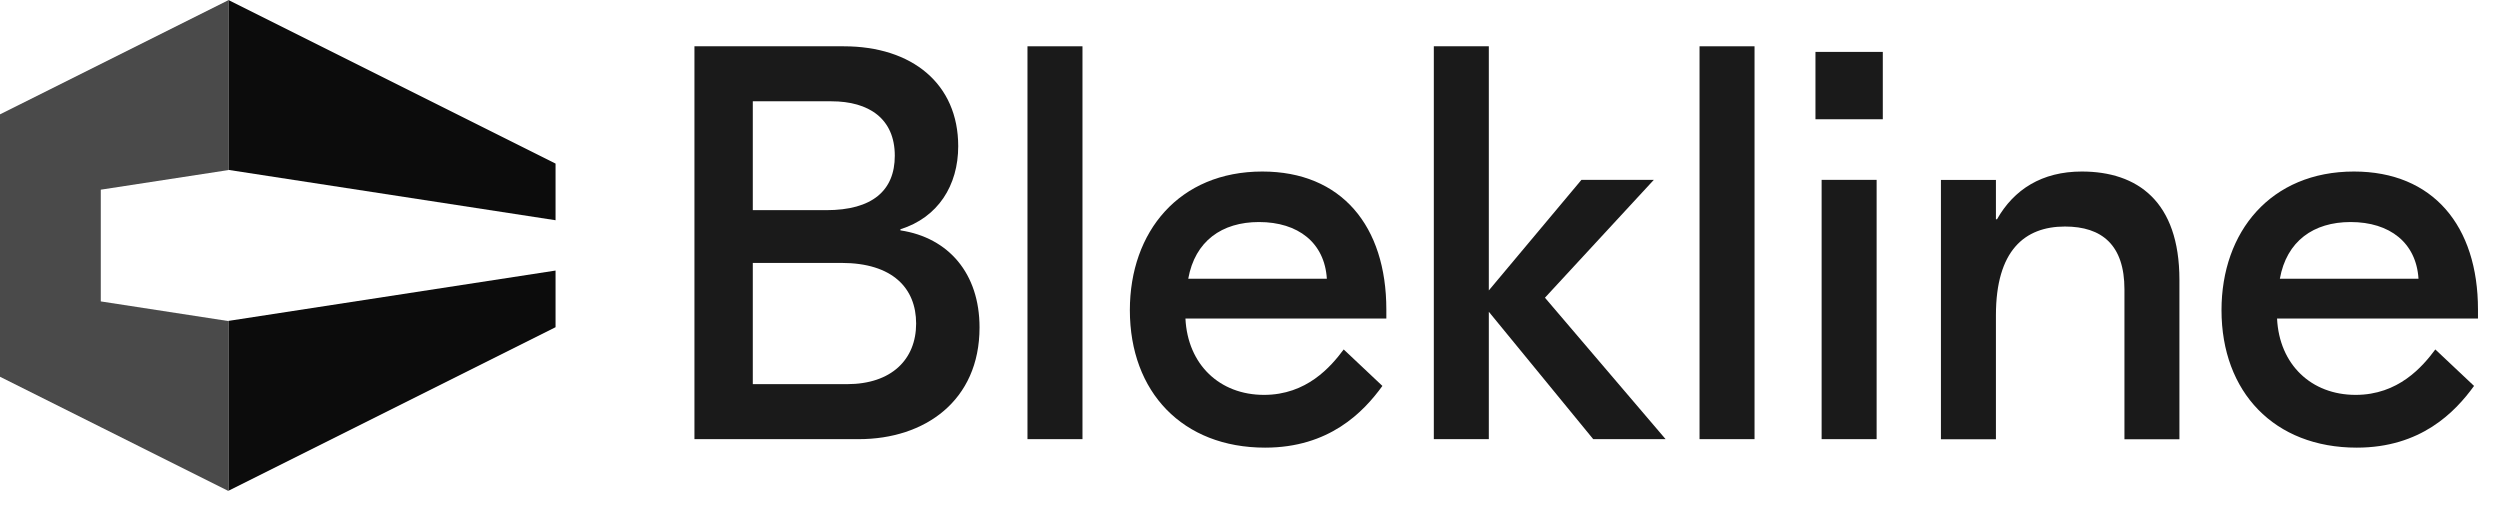
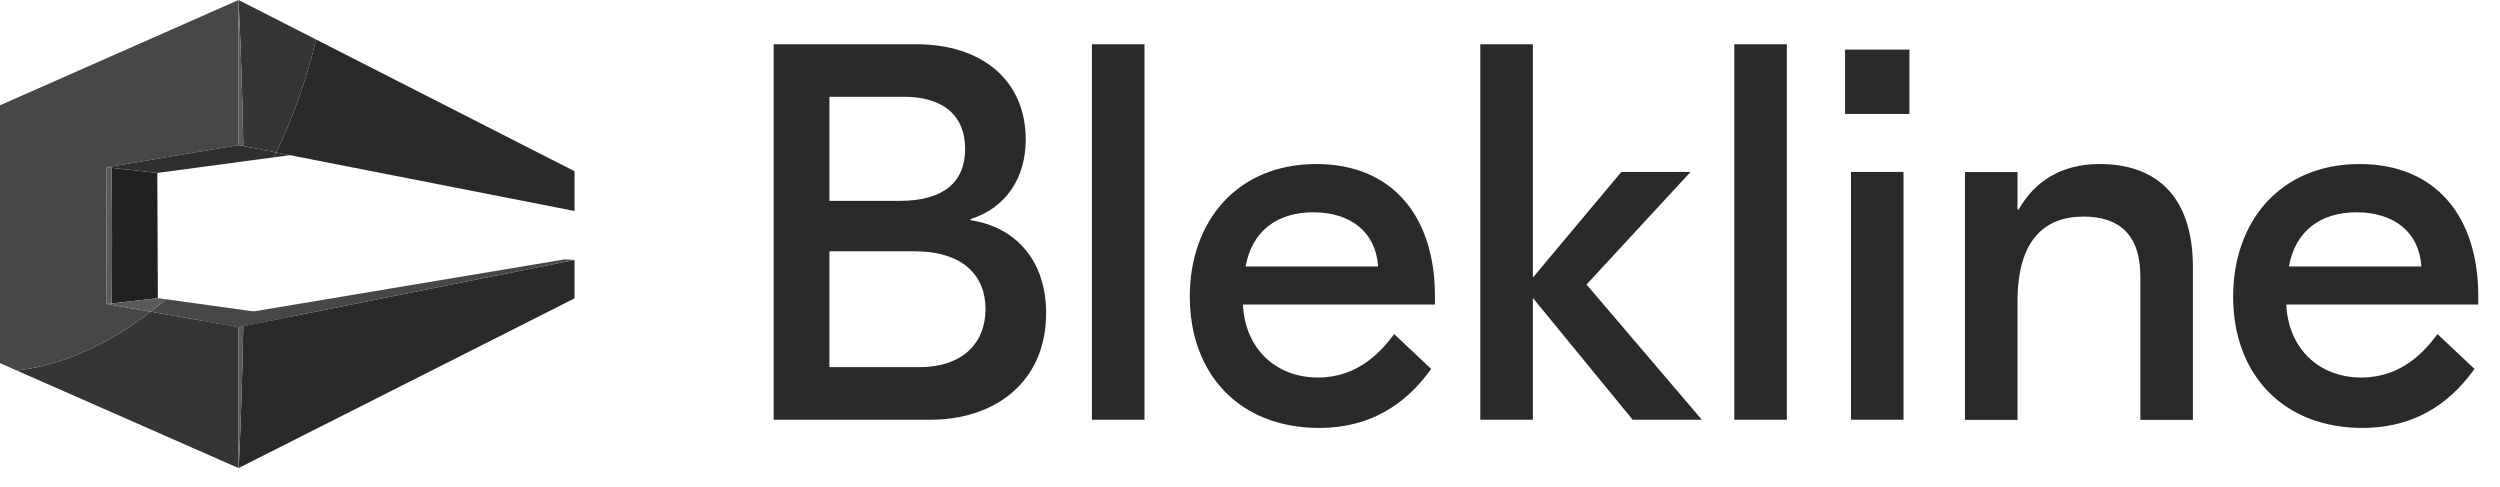
- <svg xmlns="http://www.w3.org/2000/svg" width="108" height="22" viewBox="0 0 108 22" fill="none">
-   <path d="M9.593 21.339L9.592 21.338H9.593L9.593 21.339ZM9.866 13.863L24 11.688V14.135L9.866 21.202V7.339H9.866V13.863ZM24 7.067V9.514L9.866 7.339H9.866V0L24 7.067Z" fill="#0c0c0c" />
-   <path d="M9.866 7.347L4.354 8.194V13.021L9.866 13.87V21.21L4.354 18.453L0 16.276V4.94L2.177 3.853L9.866 0.008V7.347Z" fill="#4a4a4a" />
-   <path d="M101.691 7.41C105.109 7.41 107.049 9.762 107.049 13.374V13.762H98.369C98.466 15.75 99.848 17.059 101.763 17.059C103.606 17.059 104.649 15.847 105.206 15.096L106.879 16.672C106.055 17.811 104.576 19.338 101.812 19.338C98.248 19.338 95.969 16.938 95.969 13.399C95.969 10.004 98.102 7.41 101.691 7.41ZM101.545 9.592C99.945 9.592 98.781 10.416 98.49 12.041H104.479C104.382 10.489 103.242 9.592 101.545 9.592Z" fill="#1a1a1a" />
-   <path d="M89.933 7.41C92.333 7.41 94.151 8.695 94.151 12.089V18.975H91.776V12.502C91.776 10.586 90.806 9.786 89.206 9.786C87.46 9.786 86.224 10.829 86.224 13.617V18.975H83.848V7.774H86.224V9.471H86.272C86.999 8.186 88.212 7.41 89.933 7.41Z" fill="#1a1a1a" />
-   <path d="M78.428 2.242H81.337V5.152H78.428V2.242ZM81.07 18.971H78.694V7.77H81.07V18.971Z" fill="#1a1a1a" />
-   <path d="M73.42 2H75.796V18.971H73.42V2Z" fill="#1a1a1a" />
-   <path d="M66.742 12.861L71.954 18.971H68.827L64.317 13.468V18.971H61.941V2H64.317V12.546L68.318 7.77H71.445L66.742 12.861Z" fill="#1a1a1a" />
-   <path d="M54.532 7.41C57.951 7.41 59.89 9.762 59.89 13.374V13.762H51.211C51.308 15.75 52.69 17.059 54.605 17.059C56.447 17.059 57.49 15.847 58.048 15.096L59.72 16.672C58.896 17.811 57.417 19.338 54.653 19.338C51.089 19.338 48.81 16.938 48.81 13.399C48.81 10.004 50.944 7.41 54.532 7.41ZM54.387 9.592C52.786 9.592 51.623 10.416 51.332 12.041H57.32C57.223 10.489 56.084 9.592 54.387 9.592Z" fill="#1a1a1a" />
-   <path d="M44.387 2H46.763V18.971H44.387V2Z" fill="#1a1a1a" />
-   <path d="M38.898 9.904V9.952C40.983 10.267 42.316 11.819 42.316 14.146C42.316 17.322 39.94 18.971 37.104 18.971H30V2H36.449C39.407 2 41.395 3.624 41.395 6.315C41.395 8.013 40.522 9.395 38.898 9.904ZM35.916 4.376H32.521V9.079H35.697C37.685 9.079 38.655 8.231 38.655 6.728C38.655 5.128 37.54 4.376 35.916 4.376ZM32.521 16.595H36.594C38.51 16.595 39.577 15.528 39.577 13.977C39.577 12.449 38.558 11.358 36.352 11.358H32.521V16.595Z" fill="#1a1a1a" />
+ <svg xmlns="http://www.w3.org/2000/svg" width="113" height="22" viewBox="0 0 113 22" fill="none">
+   <path d="M10.782 14.782V21.157L0.757 16.747C2.667 16.534 4.793 15.646 6.811 14.089L9.052 14.48L10.782 14.782Z" fill="#353535" />
+   <path d="M25.969 7.74V9.537L13.108 7.014L12.484 6.892C13.219 5.365 13.835 3.663 14.286 1.786L25.969 7.74Z" fill="#2A2A2A" />
+   <path d="M25.969 11.748V13.486L10.791 21.152C10.89 19.065 10.959 16.913 10.997 14.739L25.969 11.748Z" fill="#2A2A2A" />
+   <path d="M13.108 7.014L12.377 7.112C12.413 7.039 12.449 6.965 12.484 6.892L13.108 7.014Z" fill="#2F2F2F" />
+   <path d="M13.146 14.31L10.782 14.782L9.052 14.48L6.811 14.089C7.043 13.911 7.273 13.723 7.502 13.526L11.462 14.076H11.463L13.146 14.31Z" fill="#474747" />
+   <path d="M25.512 11.725L25.969 11.748L10.782 14.782L9.052 14.48L25.512 11.725Z" fill="#474747" />
+   <path d="M4.815 7.562V13.741L6.811 14.089C4.793 15.646 2.667 16.534 0.757 16.747L0 16.413V4.759L10.782 0V6.558L4.815 7.562Z" fill="#474747" />
+   <path d="M5.049 13.715C5.073 11.676 5.07 9.623 5.041 7.586L7.11 7.816L7.135 13.476L5.049 13.715Z" fill="#222121" />
+   <path d="M12.484 6.892C12.449 6.965 12.413 7.039 12.377 7.112L7.11 7.816L5.041 7.586C5.041 7.566 5.041 7.545 5.04 7.524L10.782 6.558L12.484 6.892Z" fill="#2F2F2F" />
+   <path d="M7.502 13.526C7.273 13.723 7.043 13.911 6.811 14.089L4.815 13.741L7.135 13.476L7.502 13.526Z" fill="#5A5A5A" />
+   <path d="M14.286 1.786C13.835 3.663 13.219 5.365 12.484 6.892L10.997 6.6C10.958 4.36 10.886 2.146 10.782 0L14.286 1.786Z" fill="#353535" />
+   <path d="M10.997 6.6L10.782 6.558V0C10.886 2.146 10.958 4.36 10.997 6.6Z" fill="#5A5A5A" />
+   <path d="M10.997 14.739C10.959 16.913 10.89 19.065 10.791 21.152L10.782 21.157V14.782L10.997 14.739Z" fill="#5A5A5A" />
+   <path d="M10.782 21.157L10.791 21.152C10.788 21.215 10.786 21.278 10.782 21.34L10.782 21.157Z" fill="#5A5A5A" />
+   <path d="M5.041 7.586L4.815 7.562L5.04 7.524C5.041 7.545 5.041 7.566 5.041 7.586Z" fill="#353535" />
+   <path d="M5.049 13.715L4.815 13.741V7.562L5.041 7.586C5.07 9.623 5.073 11.676 5.049 13.715Z" fill="#5A5A5A" />
+   <path d="M59.501 7.414C62.919 7.414 64.859 9.766 64.859 13.378V13.766H56.18C56.277 15.754 57.658 17.063 59.573 17.064C61.416 17.064 62.459 15.851 63.017 15.1L64.689 16.676C63.865 17.815 62.386 19.342 59.622 19.342C56.058 19.342 53.779 16.942 53.779 13.402C53.779 10.008 55.913 7.414 59.501 7.414ZM106.66 7.414C110.078 7.414 112.017 9.766 112.018 13.378V13.766H103.338C103.435 15.754 104.816 17.063 106.731 17.064C108.574 17.064 109.618 15.851 110.175 15.1L111.848 16.676C111.024 17.815 109.544 19.342 106.78 19.342C103.216 19.342 100.938 16.942 100.938 13.402C100.938 10.008 103.071 7.414 106.66 7.414ZM94.901 7.414C97.302 7.414 99.12 8.699 99.12 12.093V18.979H96.744V12.506C96.744 10.591 95.775 9.79 94.175 9.79C92.429 9.79 91.192 10.832 91.192 13.62V18.979H88.816V7.777H91.192V9.475H91.241C91.969 8.19 93.18 7.414 94.901 7.414ZM41.418 2C44.376 2 46.363 3.624 46.363 6.315C46.363 8.013 45.49 9.394 43.866 9.903V9.952C45.951 10.267 47.285 11.819 47.285 14.146C47.285 17.322 44.909 18.971 42.072 18.971H34.969V2H41.418ZM51.731 18.971H49.355V2H51.731V18.971ZM69.286 12.546L73.286 7.771H76.414L71.711 12.861L76.923 18.971H73.796L69.286 13.468V18.971H66.91V2H69.286V12.546ZM80.765 18.971H78.389V2H80.765V18.971ZM86.039 18.971H83.663V7.77H86.039V18.971ZM37.49 16.595H41.563C43.479 16.595 44.545 15.528 44.545 13.977C44.545 12.449 43.526 11.358 41.32 11.358H37.49V16.595ZM59.355 9.596C57.755 9.596 56.592 10.421 56.301 12.045H62.289C62.192 10.493 61.053 9.596 59.355 9.596ZM106.514 9.596C104.913 9.596 103.75 10.421 103.459 12.045H109.447C109.35 10.493 108.211 9.596 106.514 9.596ZM37.49 9.079H40.666C42.654 9.079 43.624 8.231 43.624 6.728C43.624 5.128 42.509 4.376 40.885 4.376H37.49V9.079ZM86.306 5.151H83.397V2.242H86.306V5.151Z" fill="#2A2A2A" />
</svg>
